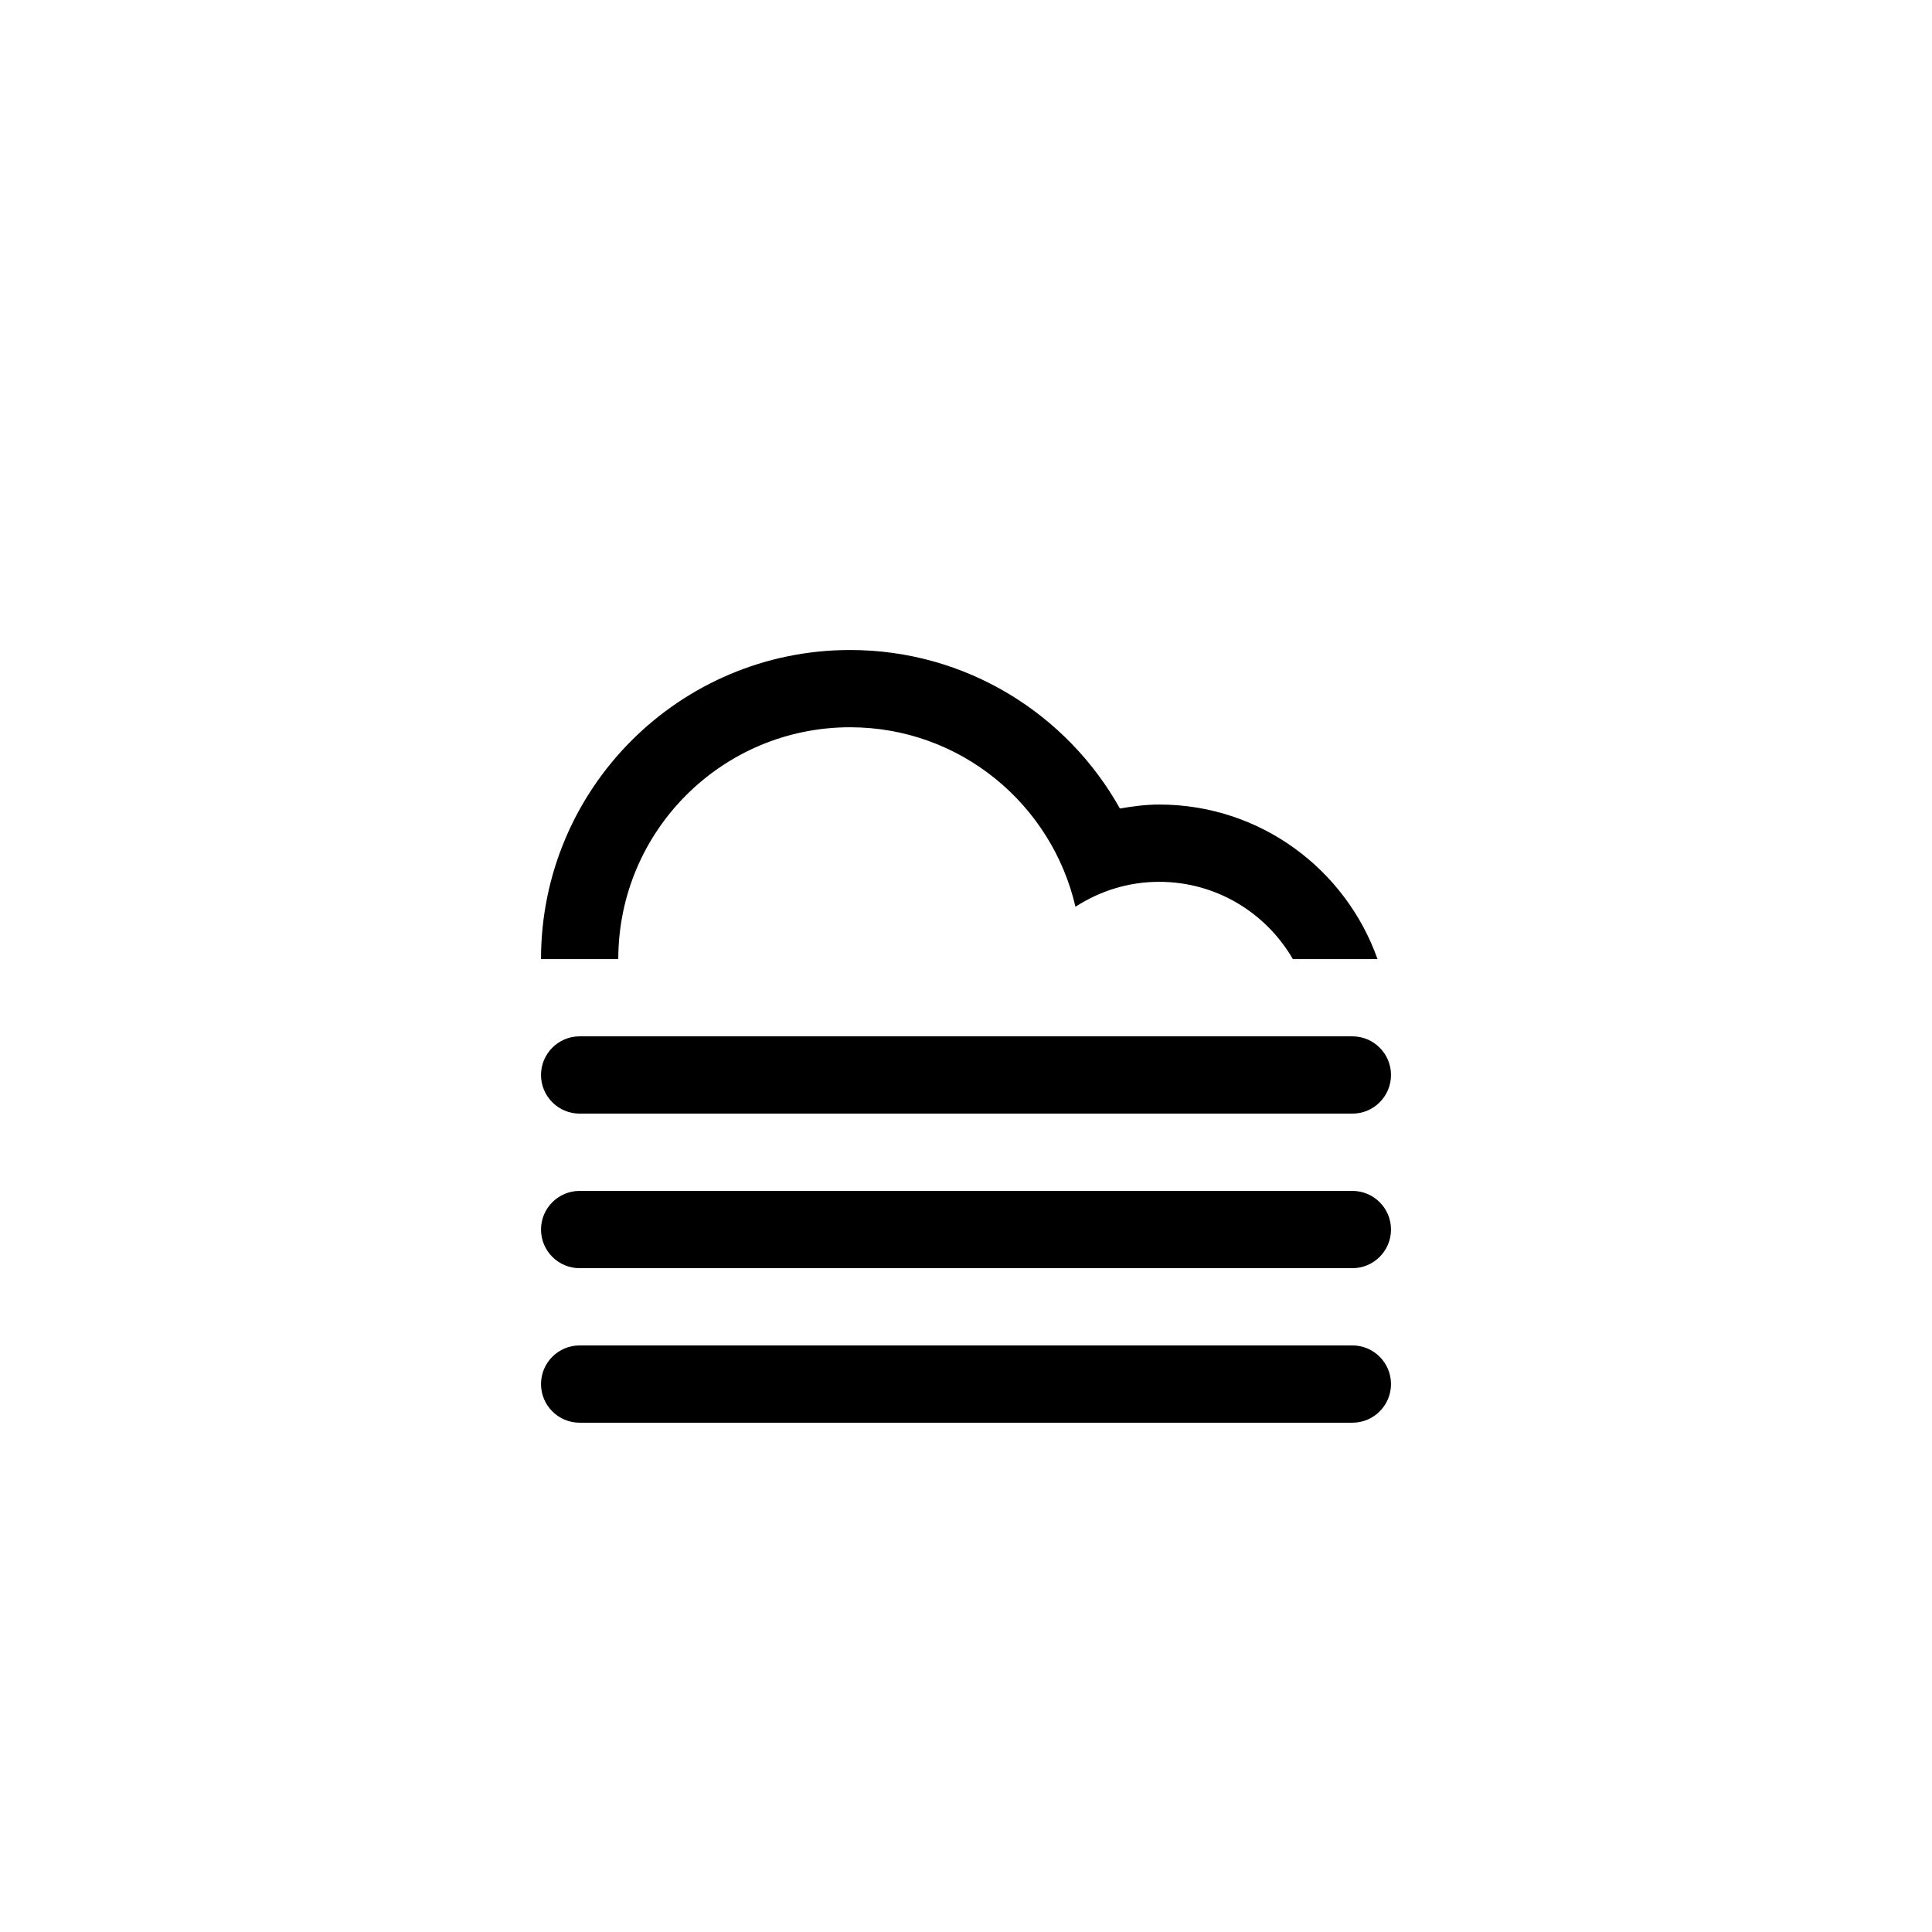
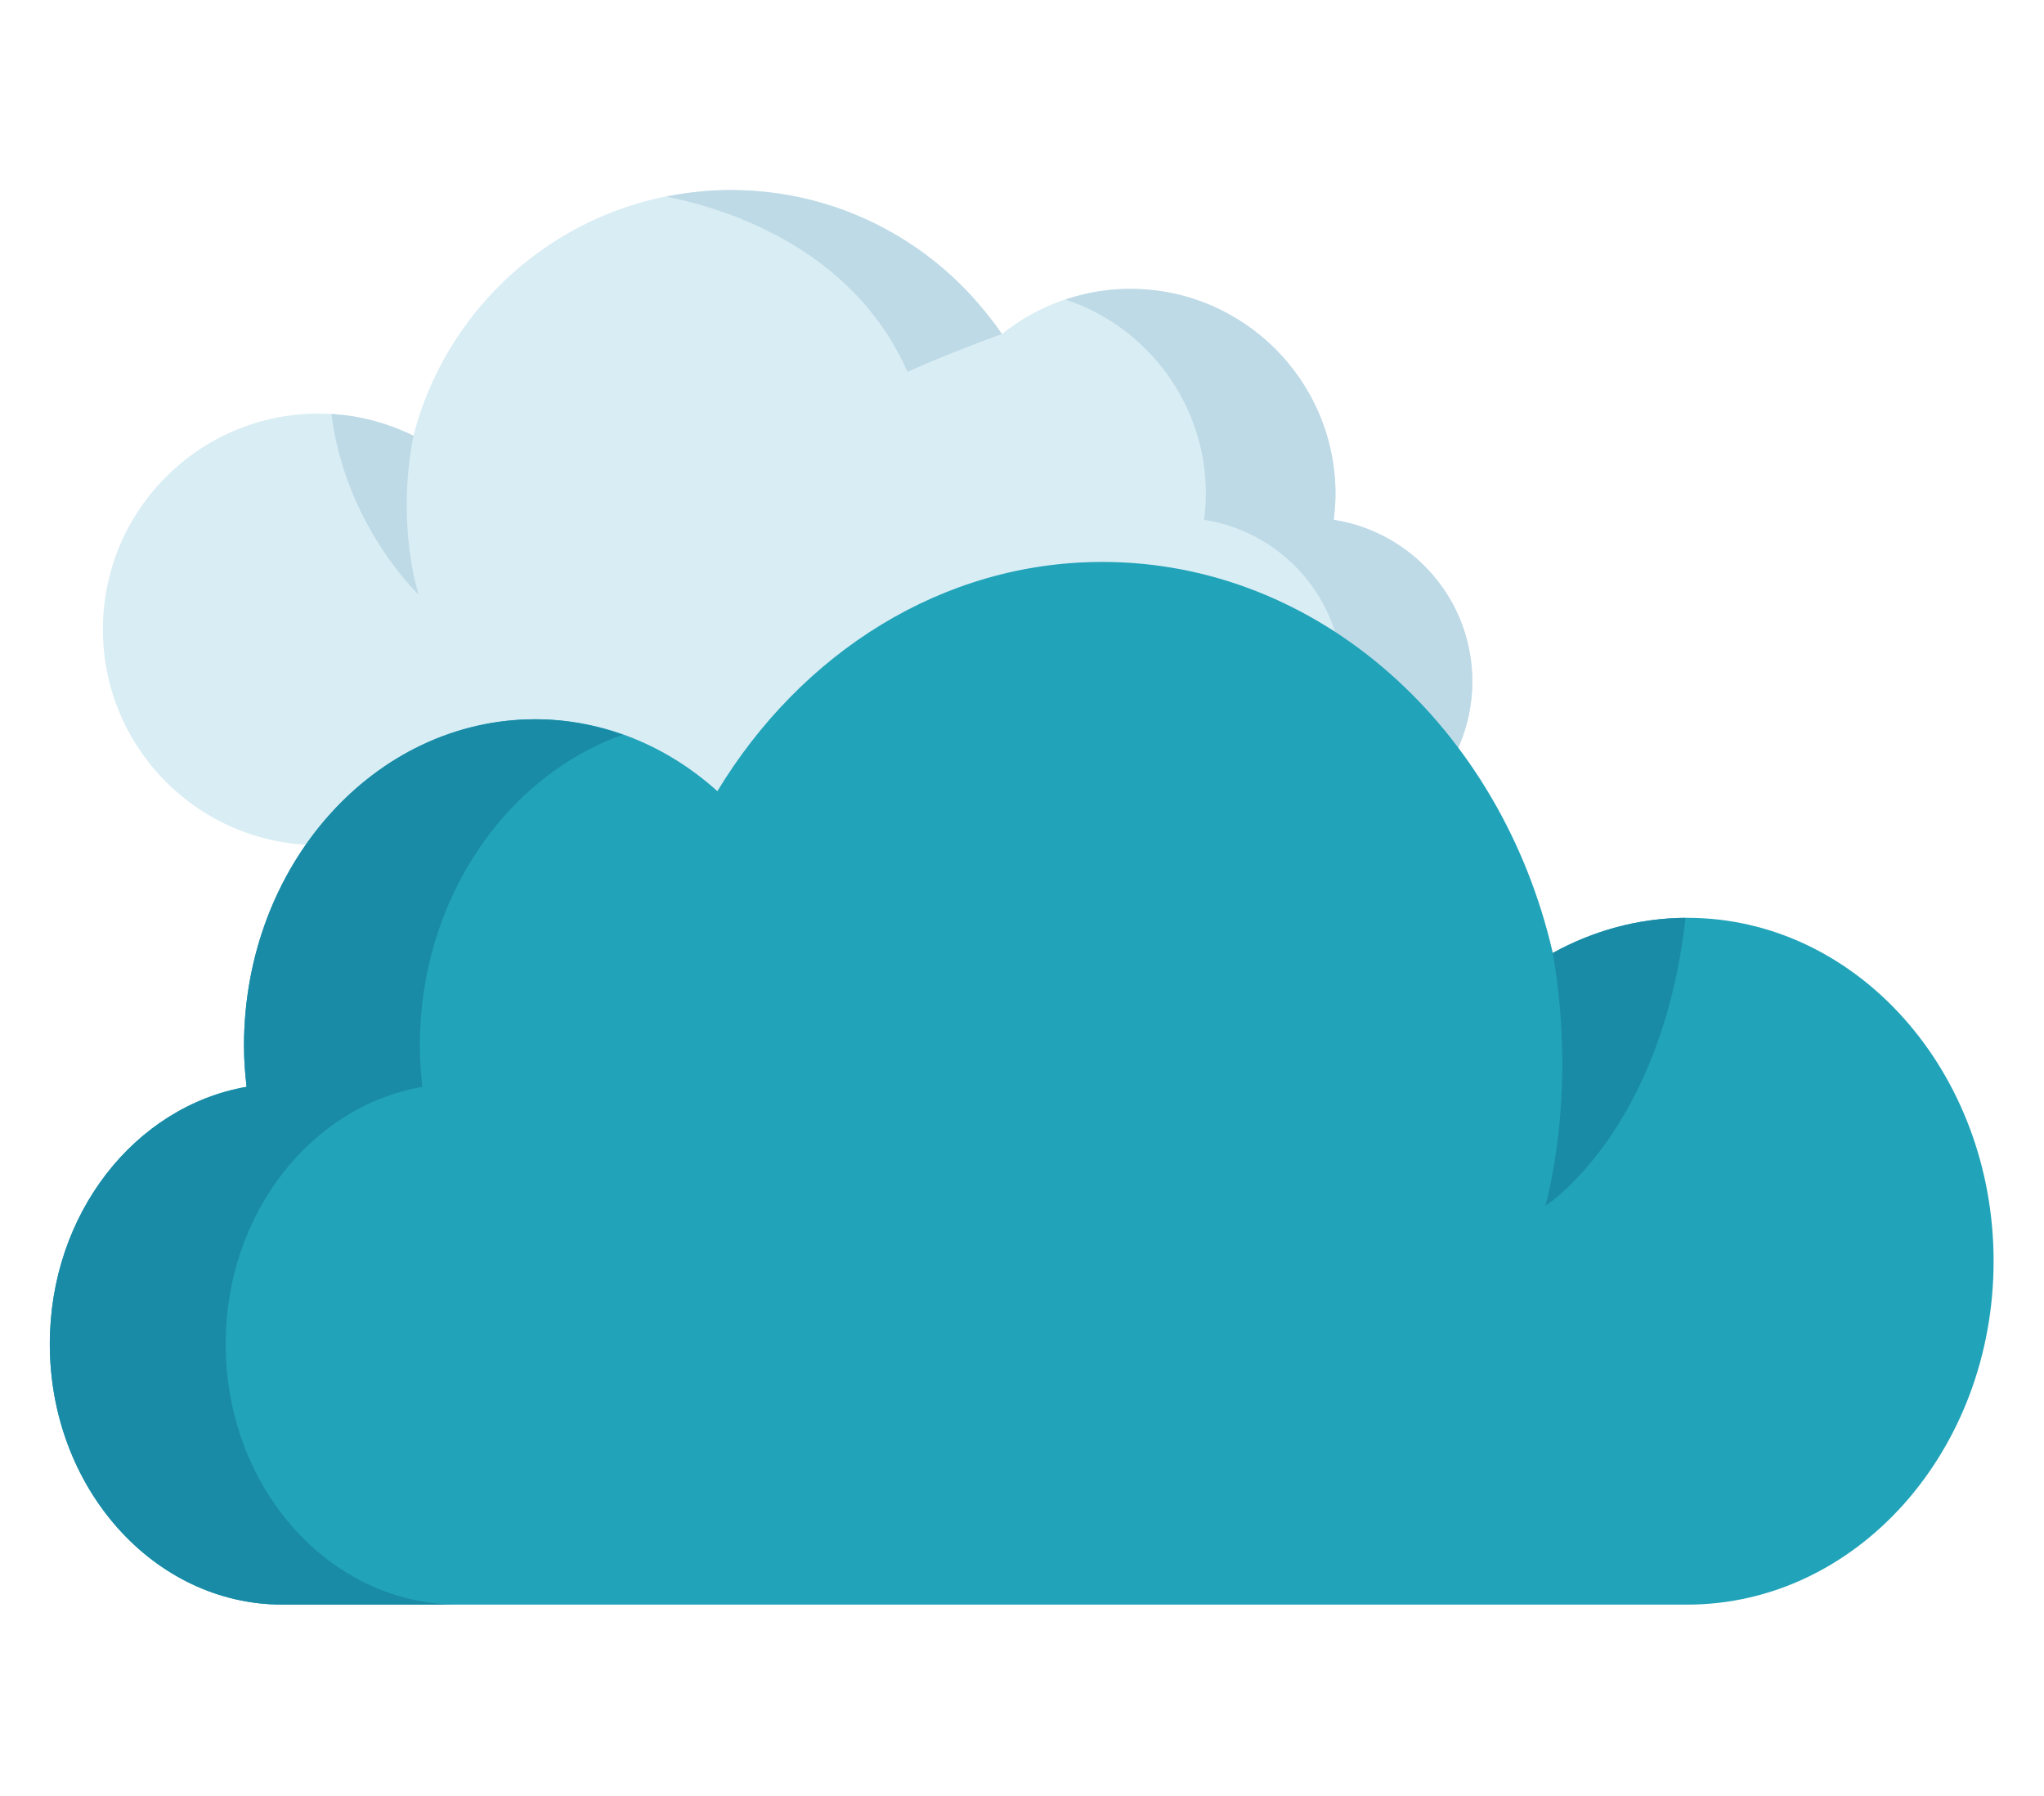
- <svg xmlns="http://www.w3.org/2000/svg" version="1.1" id="Layer_1" x="0px" y="0px" width="100px" height="100px" viewBox="0 0 100 100" enable-background="new 0 0 100 100" xml:space="preserve">
-   <path fill-rule="evenodd" clip-rule="evenodd" d="M69.998,65.641H30.003c-1.104,0-2-0.896-2-2c0-1.105,0.896-2,2-2h39.995  c1.104,0,2,0.895,2,2C71.998,64.744,71.103,65.641,69.998,65.641z M69.998,57.641H30.003c-1.104,0-2-0.895-2-2c0-1.104,0.896-2,2-2  h39.995c1.104,0,2,0.896,2,2C71.998,56.746,71.103,57.641,69.998,57.641z M59.999,45.643c-1.601,0-3.083,0.48-4.333,1.291  c-1.232-5.317-5.974-9.291-11.665-9.291c-6.626,0-11.998,5.373-11.998,12h-4c0-8.835,7.163-15.999,15.998-15.999  c6.004,0,11.229,3.312,13.965,8.204c0.664-0.113,1.337-0.205,2.033-0.205c5.222,0,9.652,3.342,11.301,8h-4.381  C65.535,47.253,62.958,45.643,59.999,45.643z M30.003,69.639h39.995c1.104,0,2,0.896,2,2c0,1.105-0.896,2-2,2H30.003  c-1.104,0-2-0.895-2-2C28.003,70.535,28.898,69.639,30.003,69.639z" />
+ <svg xmlns="http://www.w3.org/2000/svg" width="100%" height="100%" viewBox="0 0 872 766" version="1.1" xml:space="preserve" style="fill-rule:evenodd;clip-rule:evenodd;stroke-linejoin:round;stroke-miterlimit:2;">
+   <g transform="matrix(1,0,0,1,-10641.3,-1031.4)">
+     <g id="_11" transform="matrix(0.714264,0,0,0.683311,7720.37,900.828)">
+       <rect x="4089.49" y="191.094" width="1220.26" height="1120.61" style="fill:none;" />
+       <g transform="matrix(0.854791,0,0,0.854791,430.098,-219.003)">
+         <g transform="matrix(54.5483,0,0,57.0192,4316.53,-1044.96)">
+           <path d="M16.432,33.4C16.446,33.292 16.455,33.182 16.455,33.07C16.455,31.619 15.278,30.441 13.826,30.441C13.204,30.441 12.633,30.659 12.182,31.02C11.428,29.907 10.155,29.175 8.709,29.175C6.753,29.175 5.11,30.513 4.644,32.323C4.277,32.143 3.866,32.039 3.43,32.039C1.903,32.039 0.666,33.277 0.666,34.804C0.666,36.331 1.903,37.568 3.43,37.568L16.11,37.568C17.268,37.568 18.208,36.628 18.208,35.47C18.208,34.421 17.437,33.556 16.432,33.4Z" style="fill:rgb(217,237,244);fill-rule:nonzero;" />
+         </g>
+         <g transform="matrix(54.5483,0,0,57.0192,4316.53,-1044.96)">
+           <path d="M16.432,33.4C16.446,33.292 16.455,33.182 16.455,33.07C16.455,31.619 15.278,30.441 13.826,30.441C13.536,30.441 13.258,30.49 12.997,30.578C14.041,30.925 14.795,31.909 14.795,33.07C14.795,33.182 14.786,33.292 14.772,33.4C15.777,33.556 16.548,34.421 16.548,35.47C16.548,36.628 15.608,37.568 14.45,37.568L16.11,37.568C17.268,37.568 18.208,36.628 18.208,35.47C18.208,34.421 17.437,33.556 16.432,33.4Z" style="fill:rgb(190,218,230);fill-rule:nonzero;" />
+         </g>
+         <g transform="matrix(54.5483,0,0,57.0192,4316.53,-1044.96)">
+           <path d="M10.973,31.505C11.314,31.347 11.895,31.12 12.182,31.02C12.039,30.805 11.807,30.544 11.742,30.477C10.979,29.676 9.903,29.175 8.709,29.175C8.426,29.175 8.151,29.206 7.884,29.259C8.978,29.48 10.353,30.099 10.973,31.505Z" style="fill:rgb(190,218,230);fill-rule:nonzero;" />
+         </g>
+         <g transform="matrix(54.5483,0,0,57.0192,4316.53,-1044.96)">
+           <path d="M3.593,32.044C3.774,33.477 4.711,34.359 4.711,34.359C4.711,34.359 4.417,33.482 4.644,32.323C4.323,32.165 3.969,32.066 3.593,32.044Z" style="fill:rgb(190,218,230);fill-rule:nonzero;" />
+         </g>
+       </g>
+       <g transform="matrix(-1.13999,0,0,1.27824,10035.7,-376.769)">
+         <g transform="matrix(54.5483,0,0,57.0192,1545.5,-2518.68)">
+           <path d="M64.922,61.275C64.937,61.16 64.947,61.043 64.947,60.924C64.947,59.378 63.694,58.126 62.149,58.126C61.487,58.126 60.879,58.357 60.4,58.742C59.596,57.558 58.241,56.778 56.702,56.778C54.621,56.778 52.872,58.202 52.376,60.128C51.986,59.937 51.549,59.827 51.084,59.827C49.459,59.827 48.142,61.144 48.142,62.769C48.142,64.394 49.459,65.711 51.084,65.711L64.579,65.711C65.812,65.711 66.812,64.711 66.812,63.478C66.812,62.362 65.992,61.441 64.922,61.275Z" style="fill:rgb(33,163,185);fill-rule:nonzero;" />
+         </g>
+         <g transform="matrix(54.5483,0,0,57.0192,1545.5,-2518.68)">
+           <path d="M64.922,61.275C64.937,61.16 64.947,61.043 64.947,60.924C64.947,59.378 63.694,58.126 62.149,58.126C61.856,58.126 61.574,58.174 61.308,58.258C62.439,58.617 63.258,59.674 63.258,60.924C63.258,61.043 63.248,61.16 63.234,61.275C64.303,61.441 65.123,62.362 65.123,63.478C65.123,64.711 64.123,65.711 62.89,65.711L64.579,65.711C65.812,65.711 66.812,64.711 66.812,63.478C66.812,62.362 65.992,61.441 64.922,61.275Z" style="fill:rgb(26,139,166);fill-rule:nonzero;" />
+         </g>
+         <g transform="matrix(54.5483,0,0,57.0192,1545.5,-2518.68)">
+           <path d="M51.101,59.827C51.33,61.661 52.448,62.295 52.448,62.295C52.448,62.295 52.135,61.362 52.376,60.128C51.991,59.939 51.559,59.83 51.101,59.827Z" style="fill:rgb(26,139,166);fill-rule:nonzero;" />
+         </g>
+       </g>
+     </g>
+   </g>
</svg>
